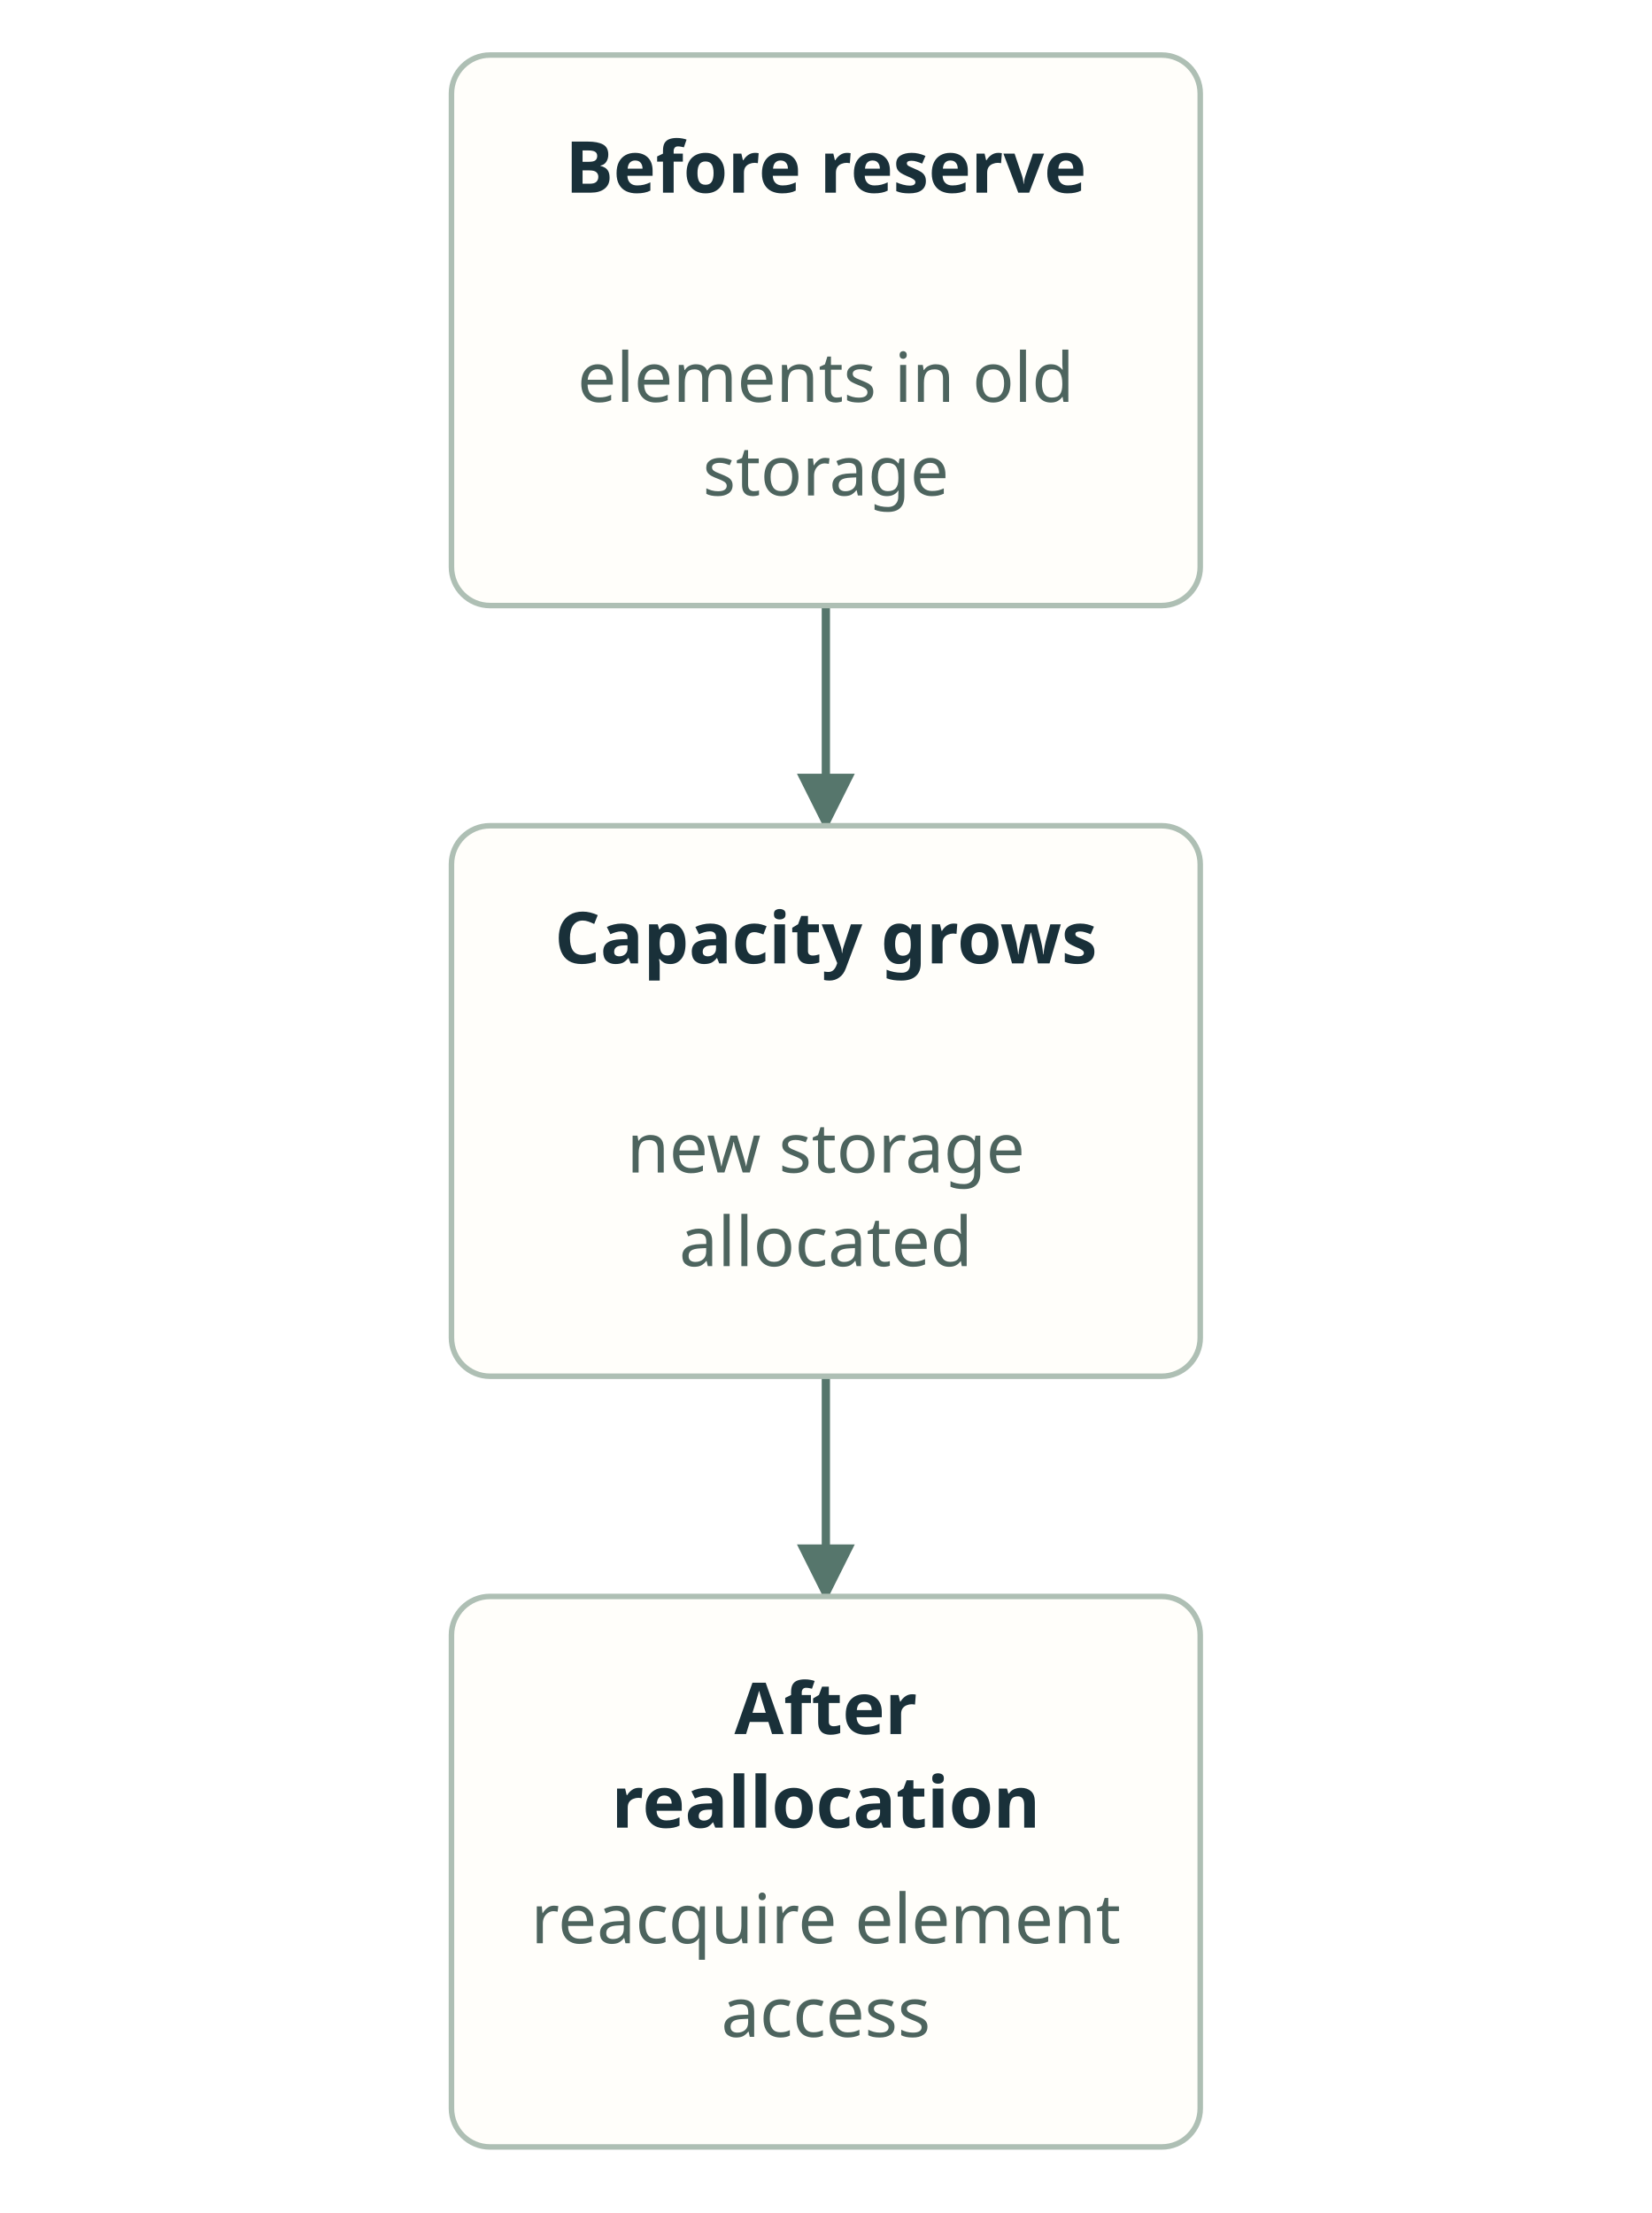
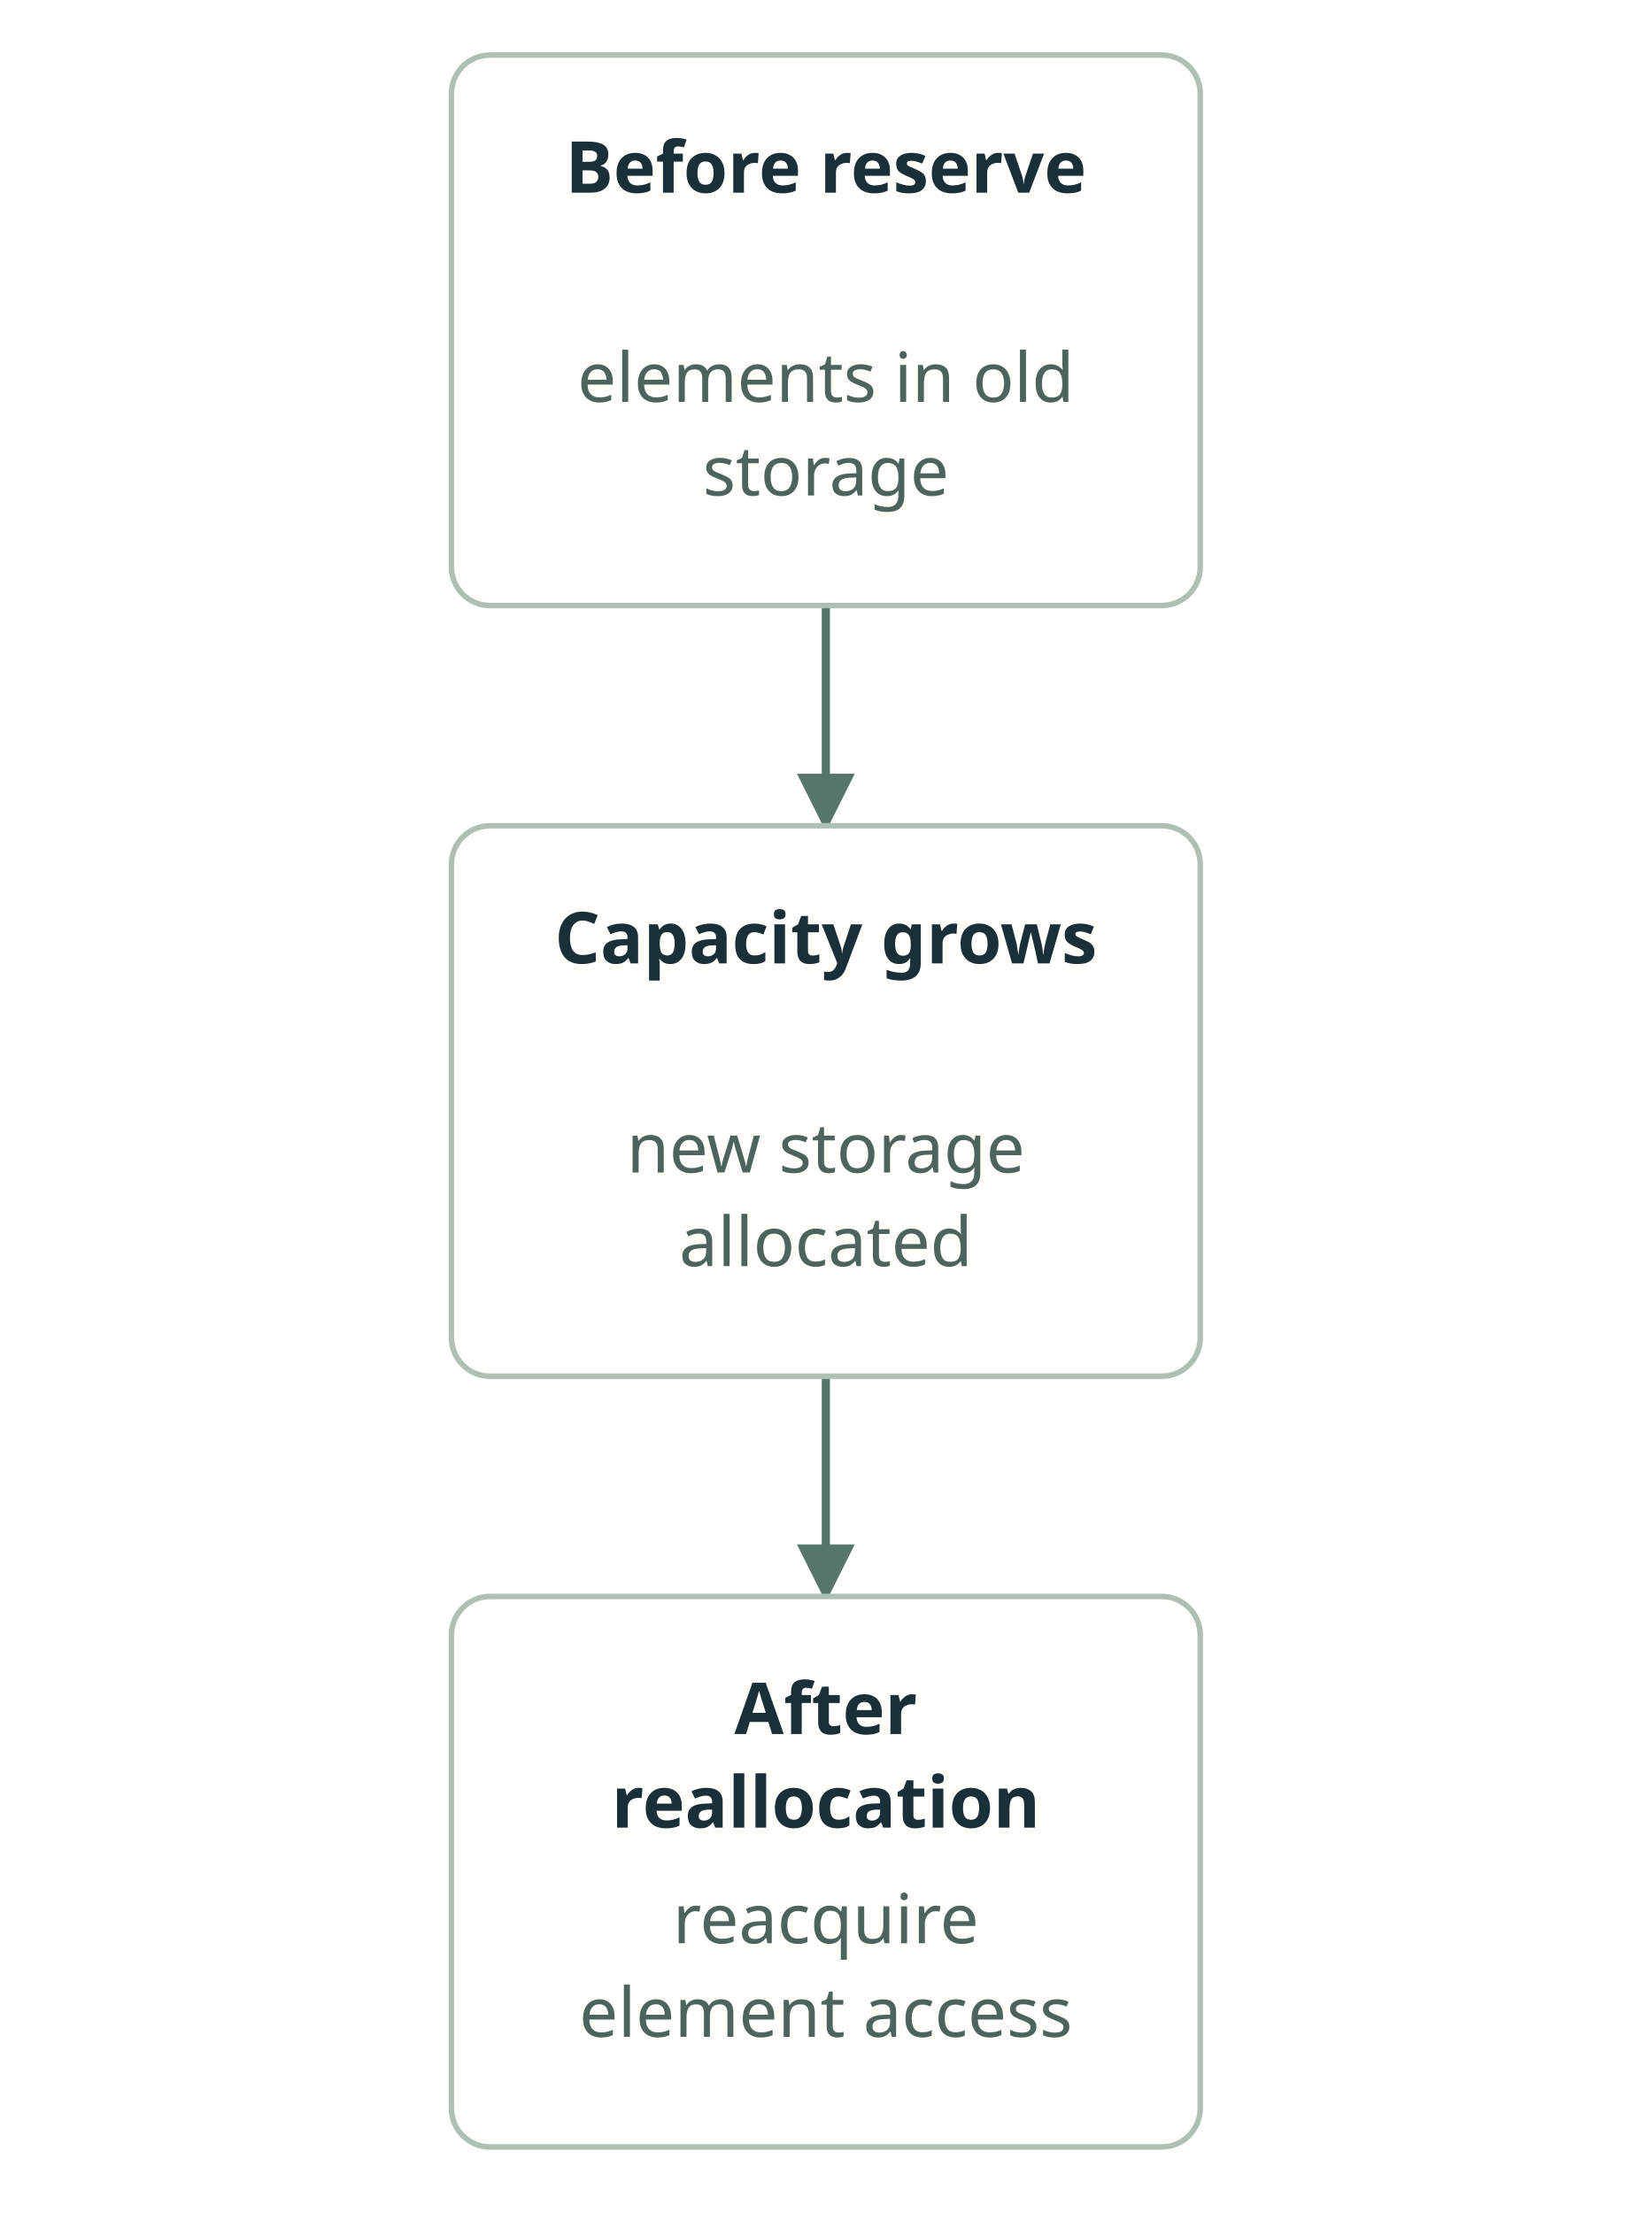
<svg xmlns="http://www.w3.org/2000/svg" class="concept-svg" viewBox="0 0 300 402" role="img" aria-labelledby="concept-lib-vector-invalidation-title concept-lib-vector-invalidation-desc">
  <defs>
    <marker id="concept-lib-vector-invalidation-arrow" viewBox="0 0 10 10" refX="9" refY="5" markerWidth="7" markerHeight="7" orient="auto-start-reverse">
      <path d="M 0 0 L 10 5 L 0 10 z" fill="#56766c" />
    </marker>
  </defs>
  <path d="M 150 110 L 150 150" stroke="#56766c" stroke-width="1.5" marker-end="url(#concept-lib-vector-invalidation-arrow)" fill="none" />
  <path d="M 150 250 L 150 290" stroke="#56766c" stroke-width="1.5" marker-end="url(#concept-lib-vector-invalidation-arrow)" fill="none" />
  <g>
    <rect x="82" y="10" width="136" height="100" rx="7" fill="#fffefa" stroke="#aebfb4" />
    <text x="150" y="35" text-anchor="middle" fill="#193039" font-family="system-ui,sans-serif" font-size="13" font-weight="650">Before reserve</text>
    <text x="150" y="73" text-anchor="middle" fill="#4d645e" font-family="system-ui,sans-serif" font-size="12.5">elements in old</text>
    <text x="150" y="90" text-anchor="middle" fill="#4d645e" font-family="system-ui,sans-serif" font-size="12.5">storage</text>
  </g>
  <g>
    <rect x="82" y="150" width="136" height="100" rx="7" fill="#fffefa" stroke="#aebfb4" />
    <text x="150" y="175" text-anchor="middle" fill="#193039" font-family="system-ui,sans-serif" font-size="13" font-weight="650">Capacity grows</text>
    <text x="150" y="213" text-anchor="middle" fill="#4d645e" font-family="system-ui,sans-serif" font-size="12.5">new storage</text>
    <text x="150" y="230" text-anchor="middle" fill="#4d645e" font-family="system-ui,sans-serif" font-size="12.5">allocated</text>
  </g>
  <g>
    <rect x="82" y="290" width="136" height="100" rx="7" fill="#fffefa" stroke="#aebfb4" />
    <text x="150" y="315" text-anchor="middle" fill="#193039" font-family="system-ui,sans-serif" font-size="13" font-weight="650">After</text>
    <text x="150" y="332" text-anchor="middle" fill="#193039" font-family="system-ui,sans-serif" font-size="13" font-weight="650">reallocation</text>
-     <text x="150" y="353" text-anchor="middle" fill="#4d645e" font-family="system-ui,sans-serif" font-size="12.5">reacquire element</text>
-     <text x="150" y="370" text-anchor="middle" fill="#4d645e" font-family="system-ui,sans-serif" font-size="12.5">access</text>
+     <text x="150" y="353" text-anchor="middle" fill="#4d645e" font-family="system-ui,sans-serif" font-size="12.5">reacquire</text>
+     <text x="150" y="370" text-anchor="middle" fill="#4d645e" font-family="system-ui,sans-serif" font-size="12.5">element access</text>
  </g>
</svg>
